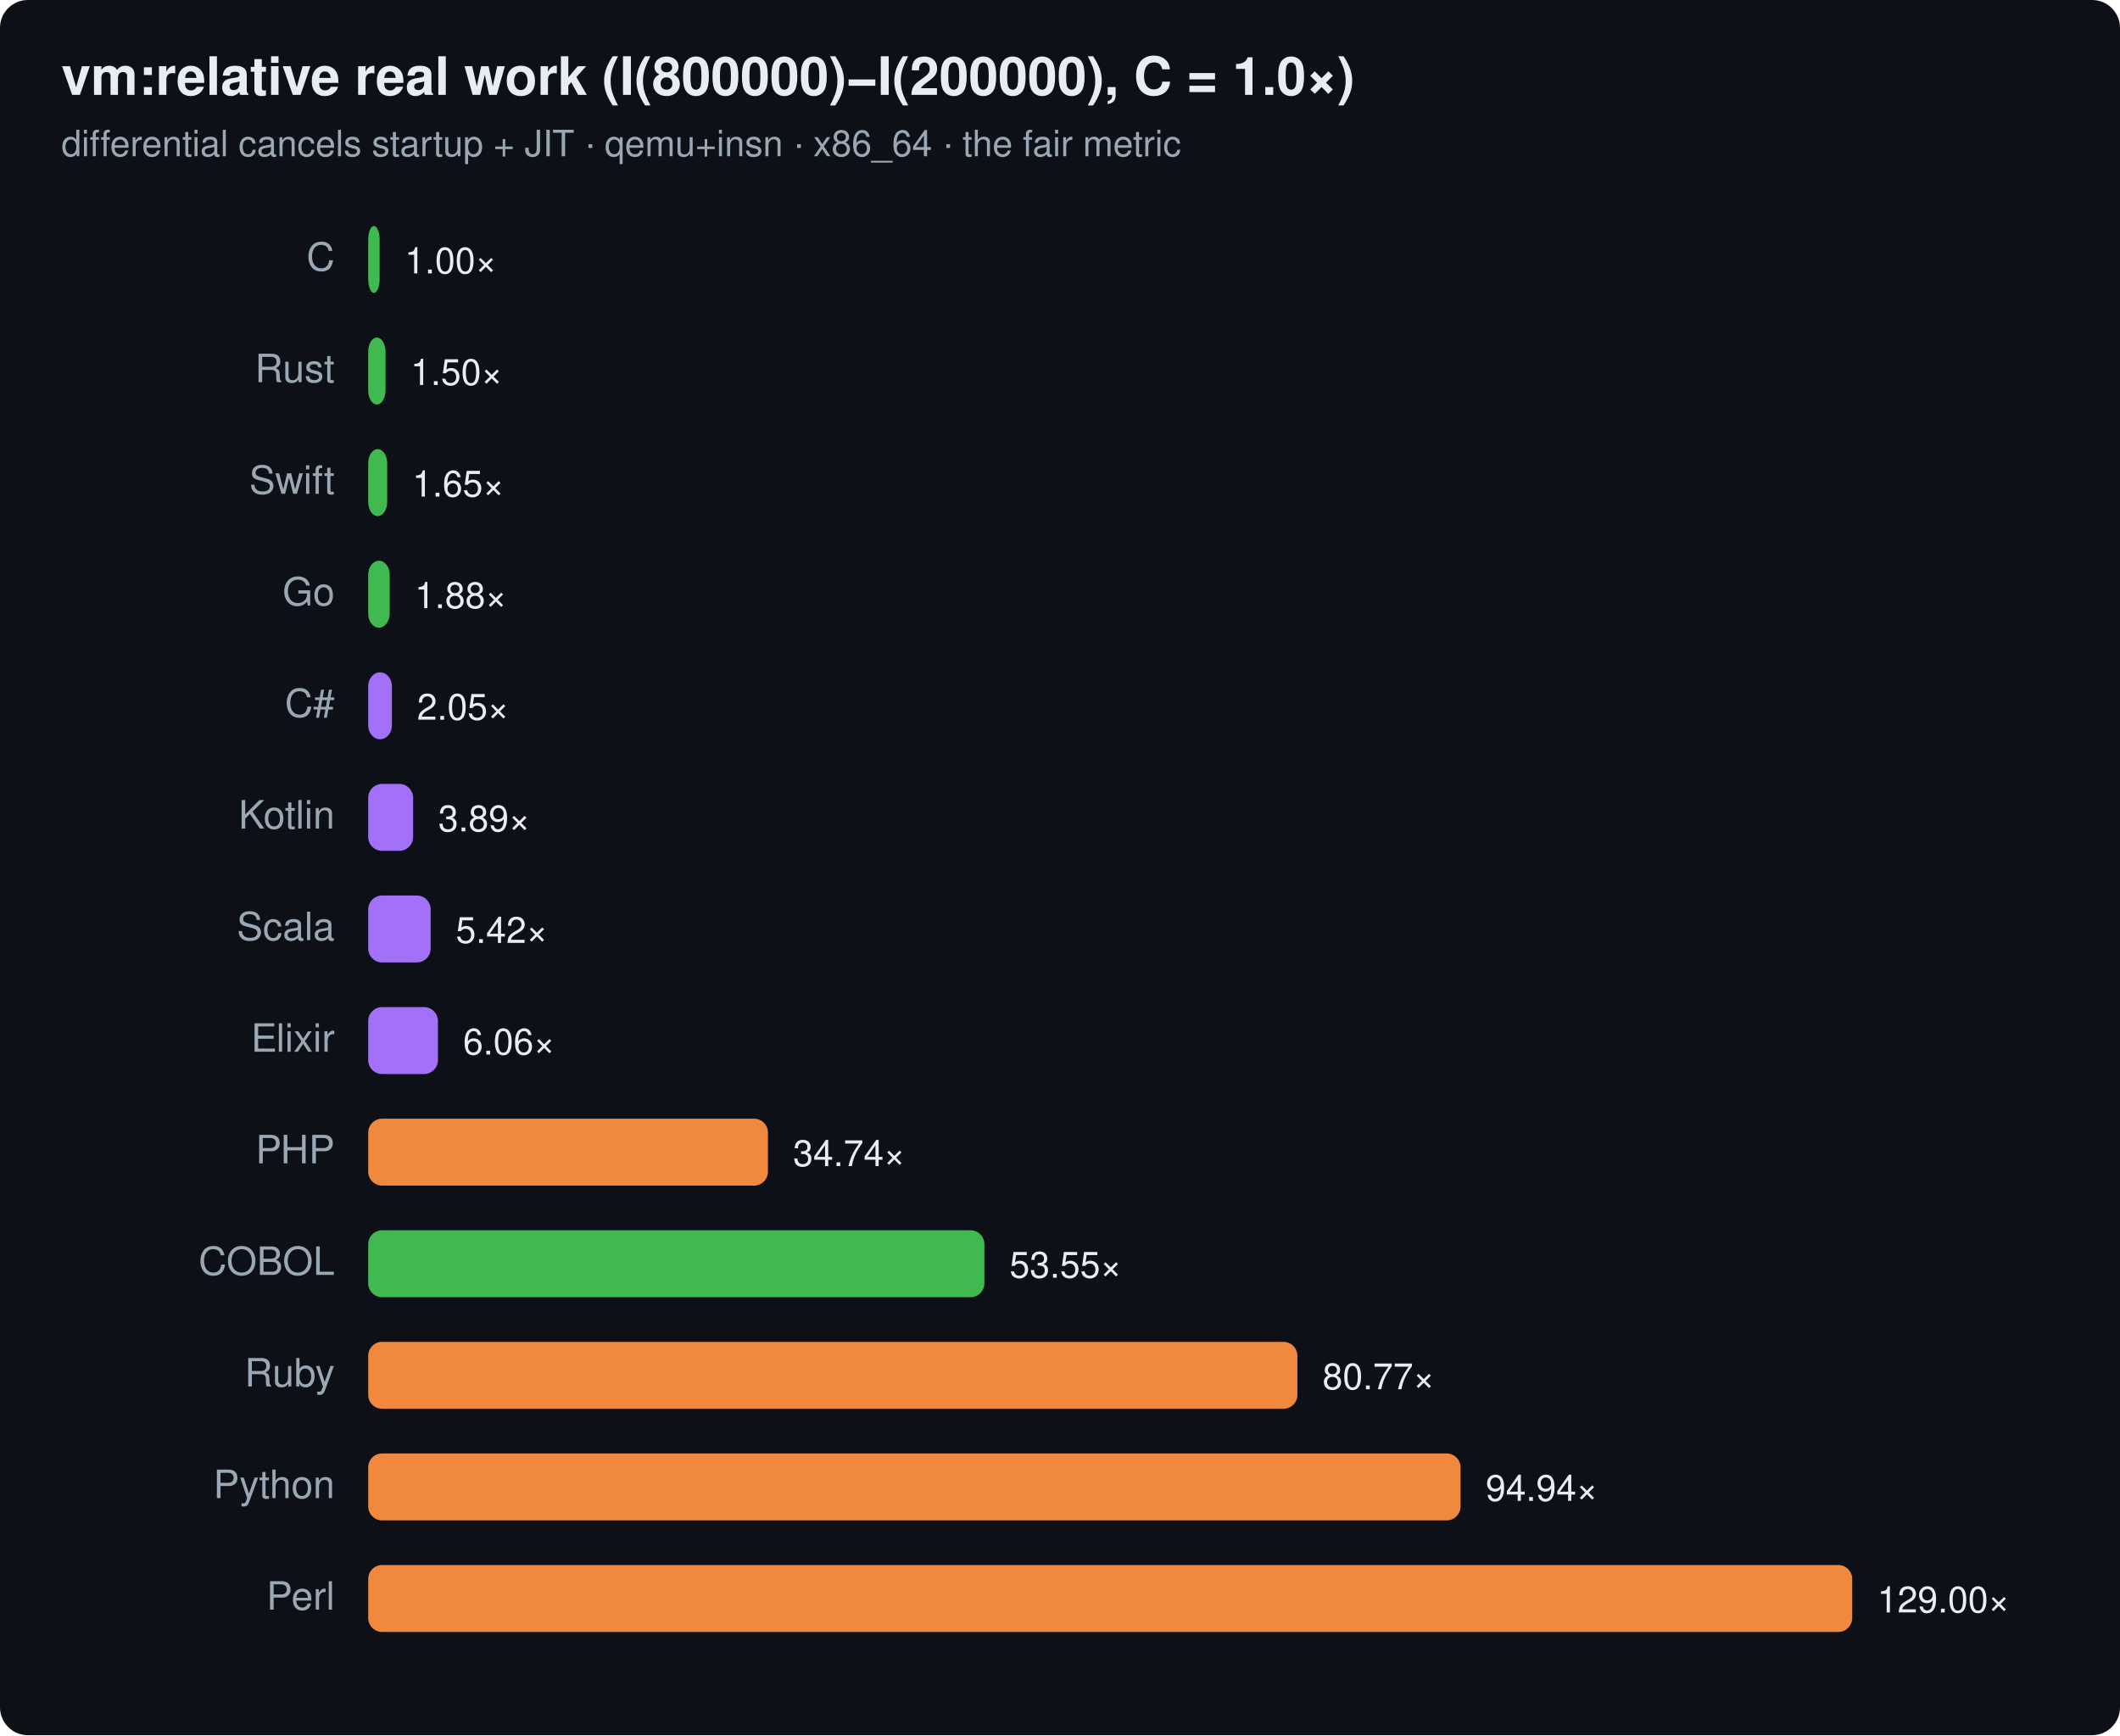
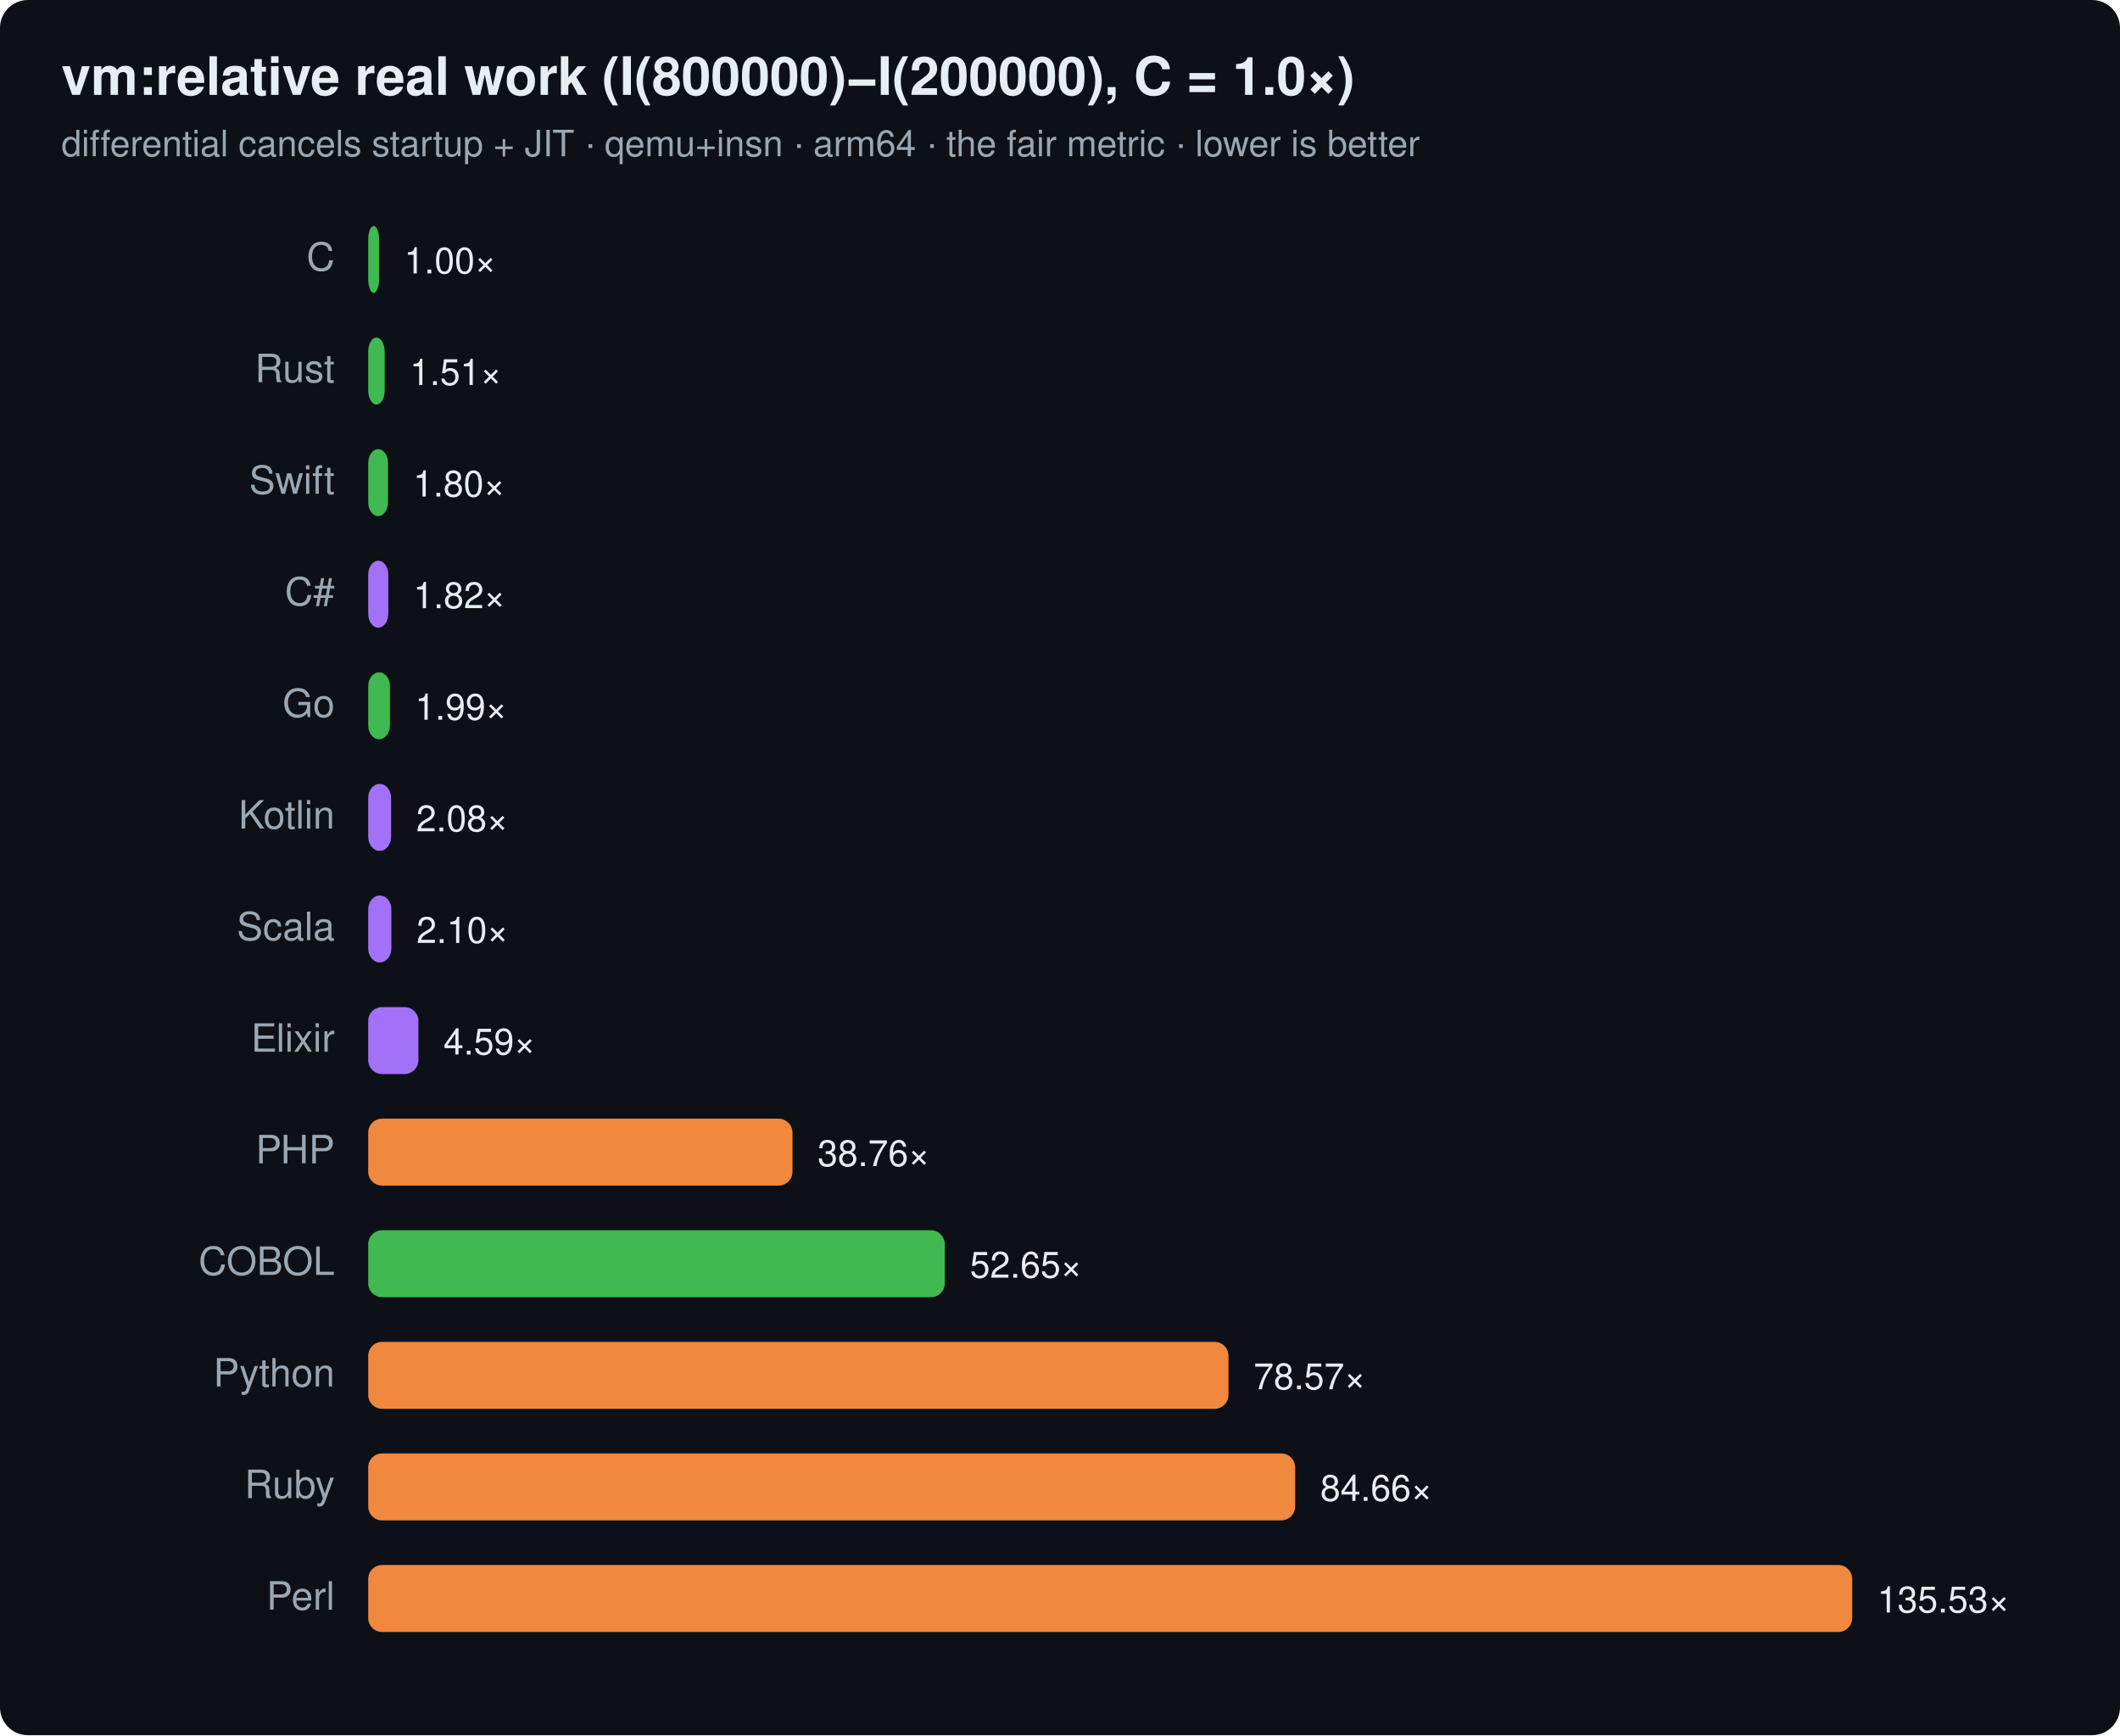
<svg xmlns="http://www.w3.org/2000/svg" width="760" height="622" viewBox="0 0 760 622" font-family="ui-sans-serif,system-ui,Segoe UI,Helvetica,Arial">
  <rect width="760" height="622" rx="10" fill="#0d1117" />
  <text x="22" y="34" font-size="19" font-weight="700" fill="#e6edf3">vm:relative real work (I(800000)−I(200000), C = 1.0×)</text>
-   <text x="22" y="56" font-size="13" fill="#9aa7b4">differential cancels startup + JIT · qemu+insn · x86_64 · the fair metric</text>
+   <text x="22" y="56" font-size="13" fill="#9aa7b4">differential cancels startup + JIT · qemu+insn · arm64 · the fair metric · lower is better</text>
  <text x="120" y="97" text-anchor="end" font-size="14" fill="#9aa7b4">C</text>
-   <rect x="132" y="81" width="4.1" height="24" rx="5" fill="#3fb950" />
-   <text x="145.1" y="98" font-size="13" fill="#e6edf3">1.00×</text>
+   <rect x="132" y="81" width="3.9" height="24" rx="5" fill="#3fb950" />
+   <text x="144.9" y="98" font-size="13" fill="#e6edf3">1.00×</text>
  <text x="120" y="137" text-anchor="end" font-size="14" fill="#9aa7b4">Rust</text>
-   <rect x="132" y="121" width="6.2" height="24" rx="5" fill="#3fb950" />
-   <text x="147.2" y="138" font-size="13" fill="#e6edf3">1.50×</text>
+   <rect x="132" y="121" width="5.9" height="24" rx="5" fill="#3fb950" />
+   <text x="146.9" y="138" font-size="13" fill="#e6edf3">1.51×</text>
  <text x="120" y="177" text-anchor="end" font-size="14" fill="#9aa7b4">Swift</text>
-   <rect x="132" y="161" width="6.8" height="24" rx="5" fill="#3fb950" />
-   <text x="147.8" y="178" font-size="13" fill="#e6edf3">1.65×</text>
-   <text x="120" y="217" text-anchor="end" font-size="14" fill="#9aa7b4">Go</text>
-   <rect x="132" y="201" width="7.7" height="24" rx="5" fill="#3fb950" />
-   <text x="148.7" y="218" font-size="13" fill="#e6edf3">1.88×</text>
-   <text x="120" y="257" text-anchor="end" font-size="14" fill="#9aa7b4">C#</text>
-   <rect x="132" y="241" width="8.5" height="24" rx="5" fill="#a371f7" />
-   <text x="149.5" y="258" font-size="13" fill="#e6edf3">2.05×</text>
+   <rect x="132" y="161" width="7.1" height="24" rx="5" fill="#3fb950" />
+   <text x="148.1" y="178" font-size="13" fill="#e6edf3">1.80×</text>
+   <text x="120" y="217" text-anchor="end" font-size="14" fill="#9aa7b4">C#</text>
+   <rect x="132" y="201" width="7.2" height="24" rx="5" fill="#a371f7" />
+   <text x="148.2" y="218" font-size="13" fill="#e6edf3">1.82×</text>
+   <text x="120" y="257" text-anchor="end" font-size="14" fill="#9aa7b4">Go</text>
+   <rect x="132" y="241" width="7.8" height="24" rx="5" fill="#3fb950" />
+   <text x="148.8" y="258" font-size="13" fill="#e6edf3">1.99×</text>
  <text x="120" y="297" text-anchor="end" font-size="14" fill="#9aa7b4">Kotlin</text>
-   <rect x="132" y="281" width="16.1" height="24" rx="5" fill="#a371f7" />
-   <text x="157.1" y="298" font-size="13" fill="#e6edf3">3.89×</text>
+   <rect x="132" y="281" width="8.2" height="24" rx="5" fill="#a371f7" />
+   <text x="149.2" y="298" font-size="13" fill="#e6edf3">2.08×</text>
  <text x="120" y="337" text-anchor="end" font-size="14" fill="#9aa7b4">Scala</text>
-   <rect x="132" y="321" width="22.4" height="24" rx="5" fill="#a371f7" />
-   <text x="163.4" y="338" font-size="13" fill="#e6edf3">5.42×</text>
+   <rect x="132" y="321" width="8.3" height="24" rx="5" fill="#a371f7" />
+   <text x="149.3" y="338" font-size="13" fill="#e6edf3">2.10×</text>
  <text x="120" y="377" text-anchor="end" font-size="14" fill="#9aa7b4">Elixir</text>
-   <rect x="132" y="361" width="25.0" height="24" rx="5" fill="#a371f7" />
-   <text x="166.0" y="378" font-size="13" fill="#e6edf3">6.06×</text>
+   <rect x="132" y="361" width="18.0" height="24" rx="5" fill="#a371f7" />
+   <text x="159.0" y="378" font-size="13" fill="#e6edf3">4.59×</text>
  <text x="120" y="417" text-anchor="end" font-size="14" fill="#9aa7b4">PHP</text>
-   <rect x="132" y="401" width="143.3" height="24" rx="5" fill="#f0883e" />
-   <text x="284.3" y="418" font-size="13" fill="#e6edf3">34.74×</text>
+   <rect x="132" y="401" width="152.1" height="24" rx="5" fill="#f0883e" />
+   <text x="293.1" y="418" font-size="13" fill="#e6edf3">38.76×</text>
  <text x="120" y="457" text-anchor="end" font-size="14" fill="#9aa7b4">COBOL</text>
-   <rect x="132" y="441" width="220.9" height="24" rx="5" fill="#3fb950" />
-   <text x="361.9" y="458" font-size="13" fill="#e6edf3">53.55×</text>
-   <text x="120" y="497" text-anchor="end" font-size="14" fill="#9aa7b4">Ruby</text>
-   <rect x="132" y="481" width="333.1" height="24" rx="5" fill="#f0883e" />
-   <text x="474.1" y="498" font-size="13" fill="#e6edf3">80.77×</text>
-   <text x="120" y="537" text-anchor="end" font-size="14" fill="#9aa7b4">Python</text>
-   <rect x="132" y="521" width="391.6" height="24" rx="5" fill="#f0883e" />
-   <text x="532.6" y="538" font-size="13" fill="#e6edf3">94.94×</text>
+   <rect x="132" y="441" width="206.7" height="24" rx="5" fill="#3fb950" />
+   <text x="347.7" y="458" font-size="13" fill="#e6edf3">52.65×</text>
+   <text x="120" y="497" text-anchor="end" font-size="14" fill="#9aa7b4">Python</text>
+   <rect x="132" y="481" width="308.4" height="24" rx="5" fill="#f0883e" />
+   <text x="449.4" y="498" font-size="13" fill="#e6edf3">78.57×</text>
+   <text x="120" y="537" text-anchor="end" font-size="14" fill="#9aa7b4">Ruby</text>
+   <rect x="132" y="521" width="332.3" height="24" rx="5" fill="#f0883e" />
+   <text x="473.3" y="538" font-size="13" fill="#e6edf3">84.66×</text>
  <text x="120" y="577" text-anchor="end" font-size="14" fill="#9aa7b4">Perl</text>
  <rect x="132" y="561" width="532.0" height="24" rx="5" fill="#f0883e" />
-   <text x="673.0" y="578" font-size="13" fill="#e6edf3">129.00×</text>
+   <text x="673.0" y="578" font-size="13" fill="#e6edf3">135.53×</text>
</svg>
